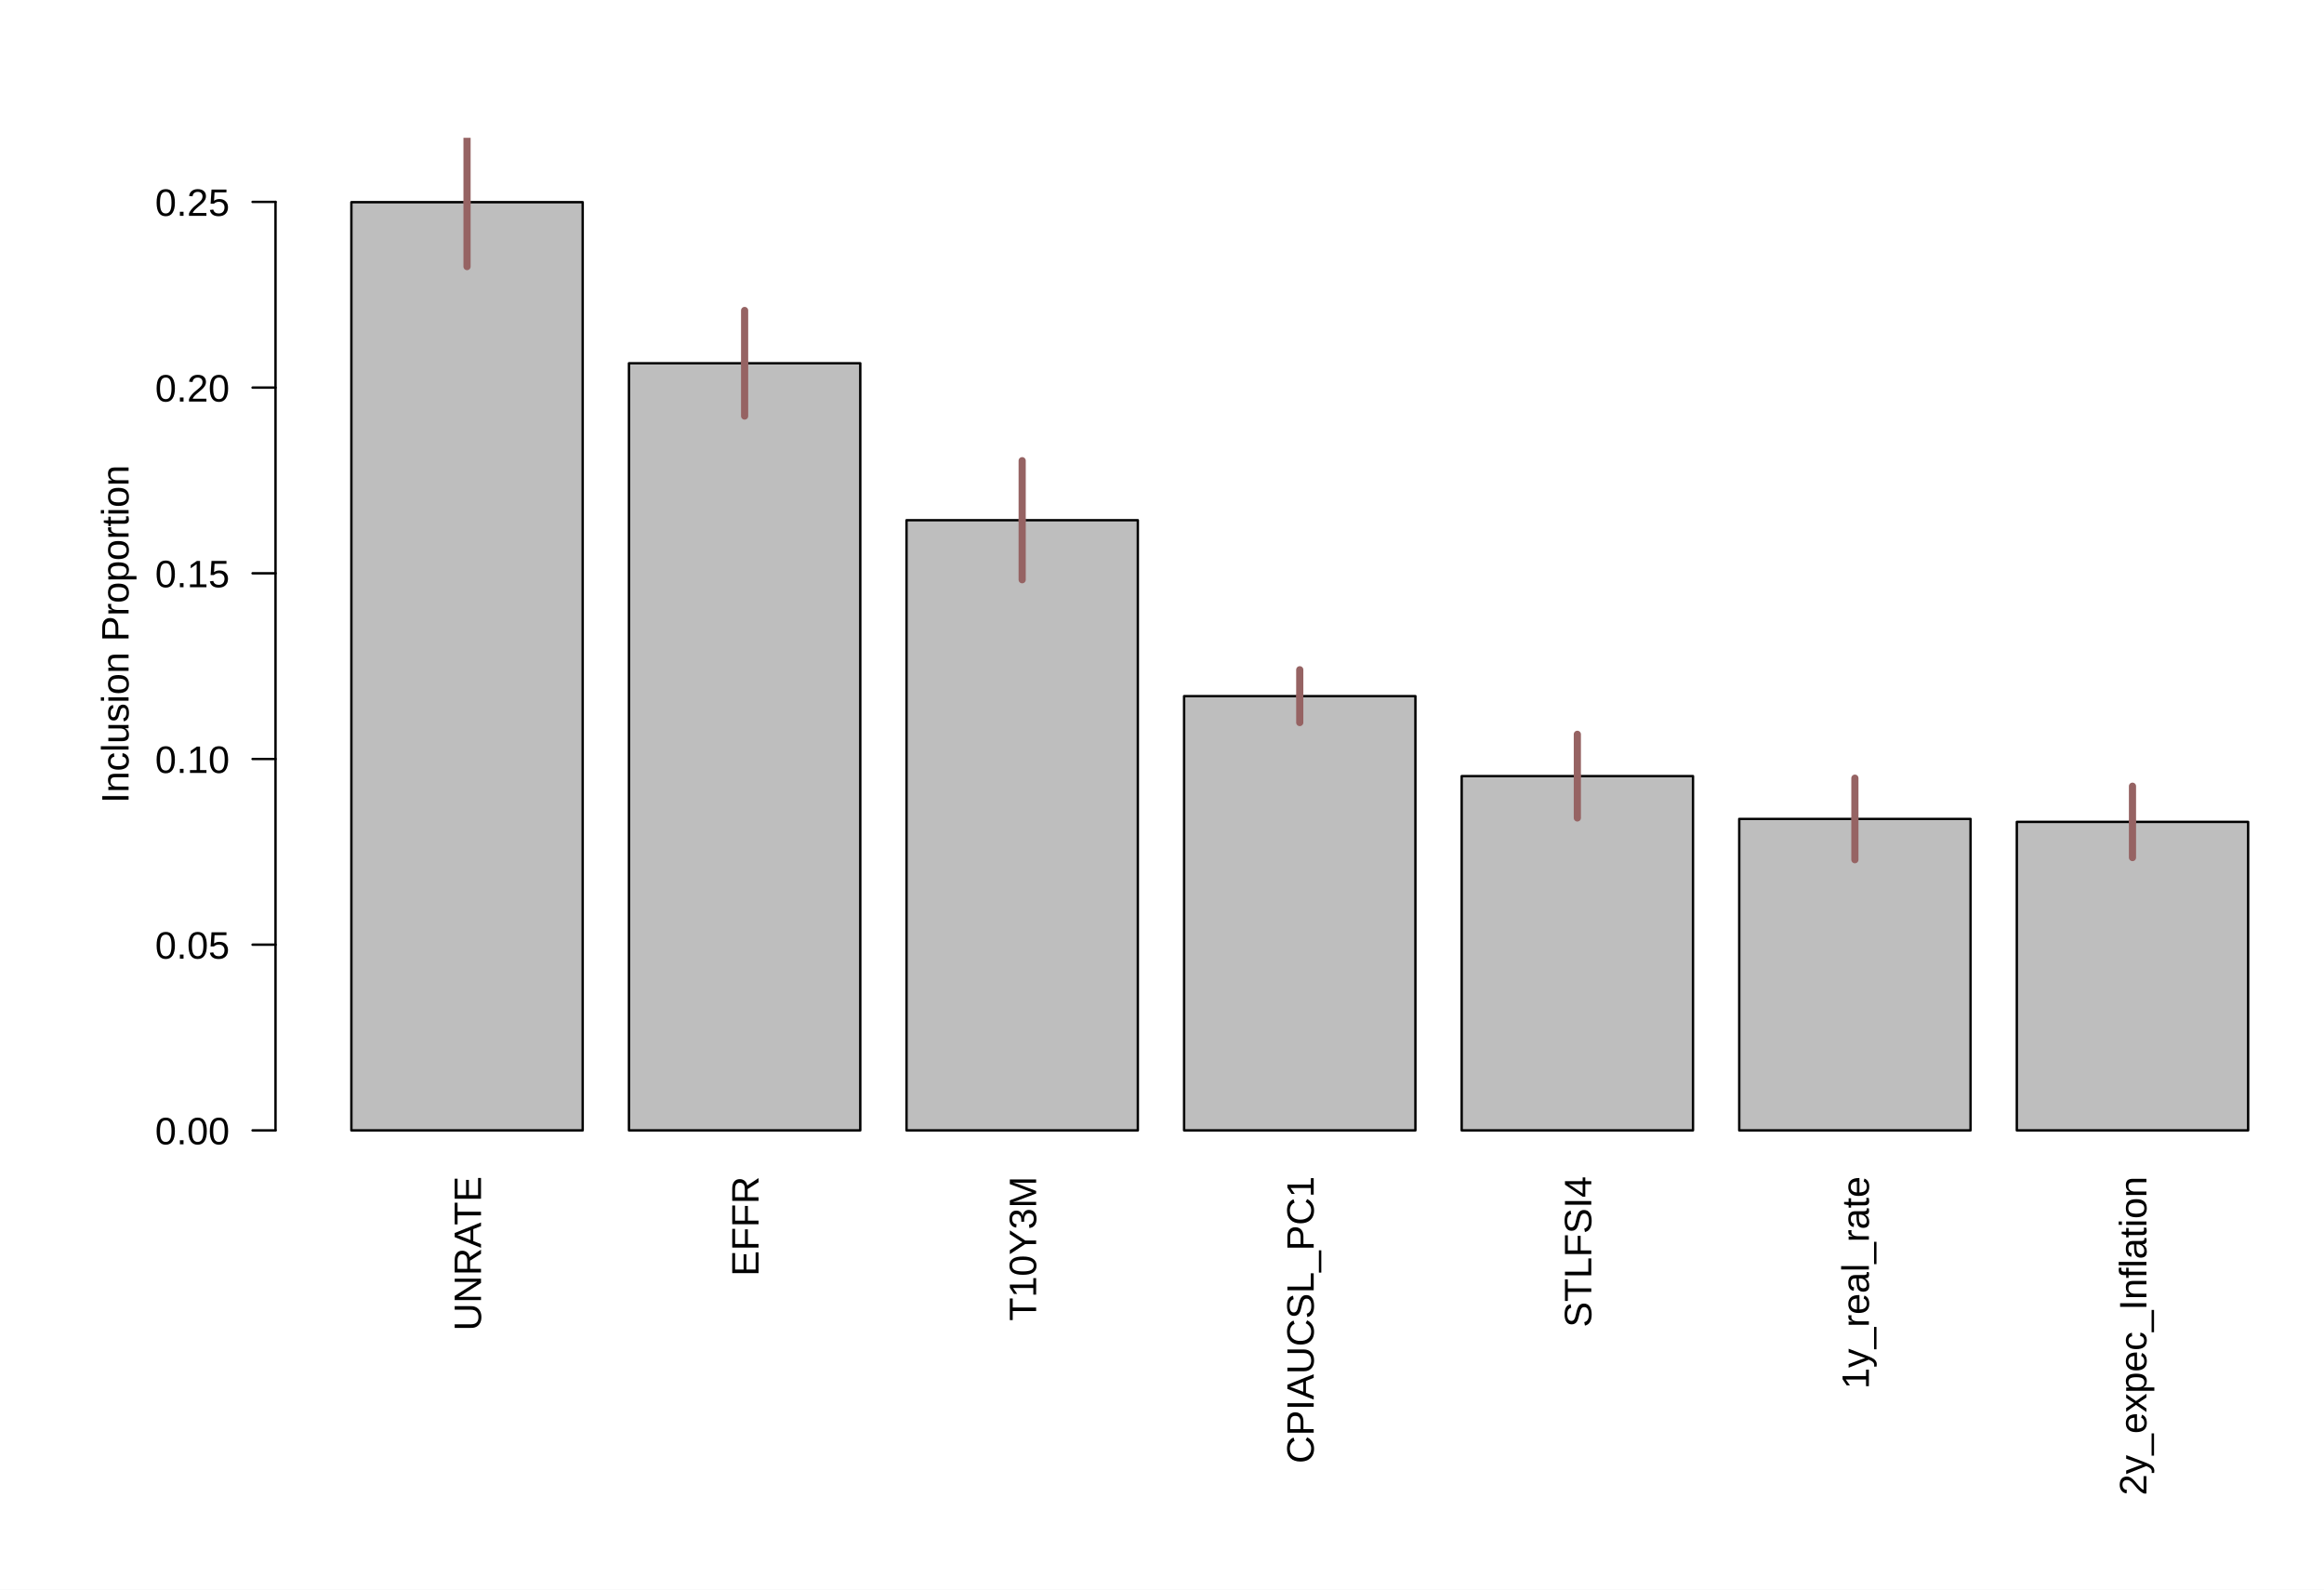
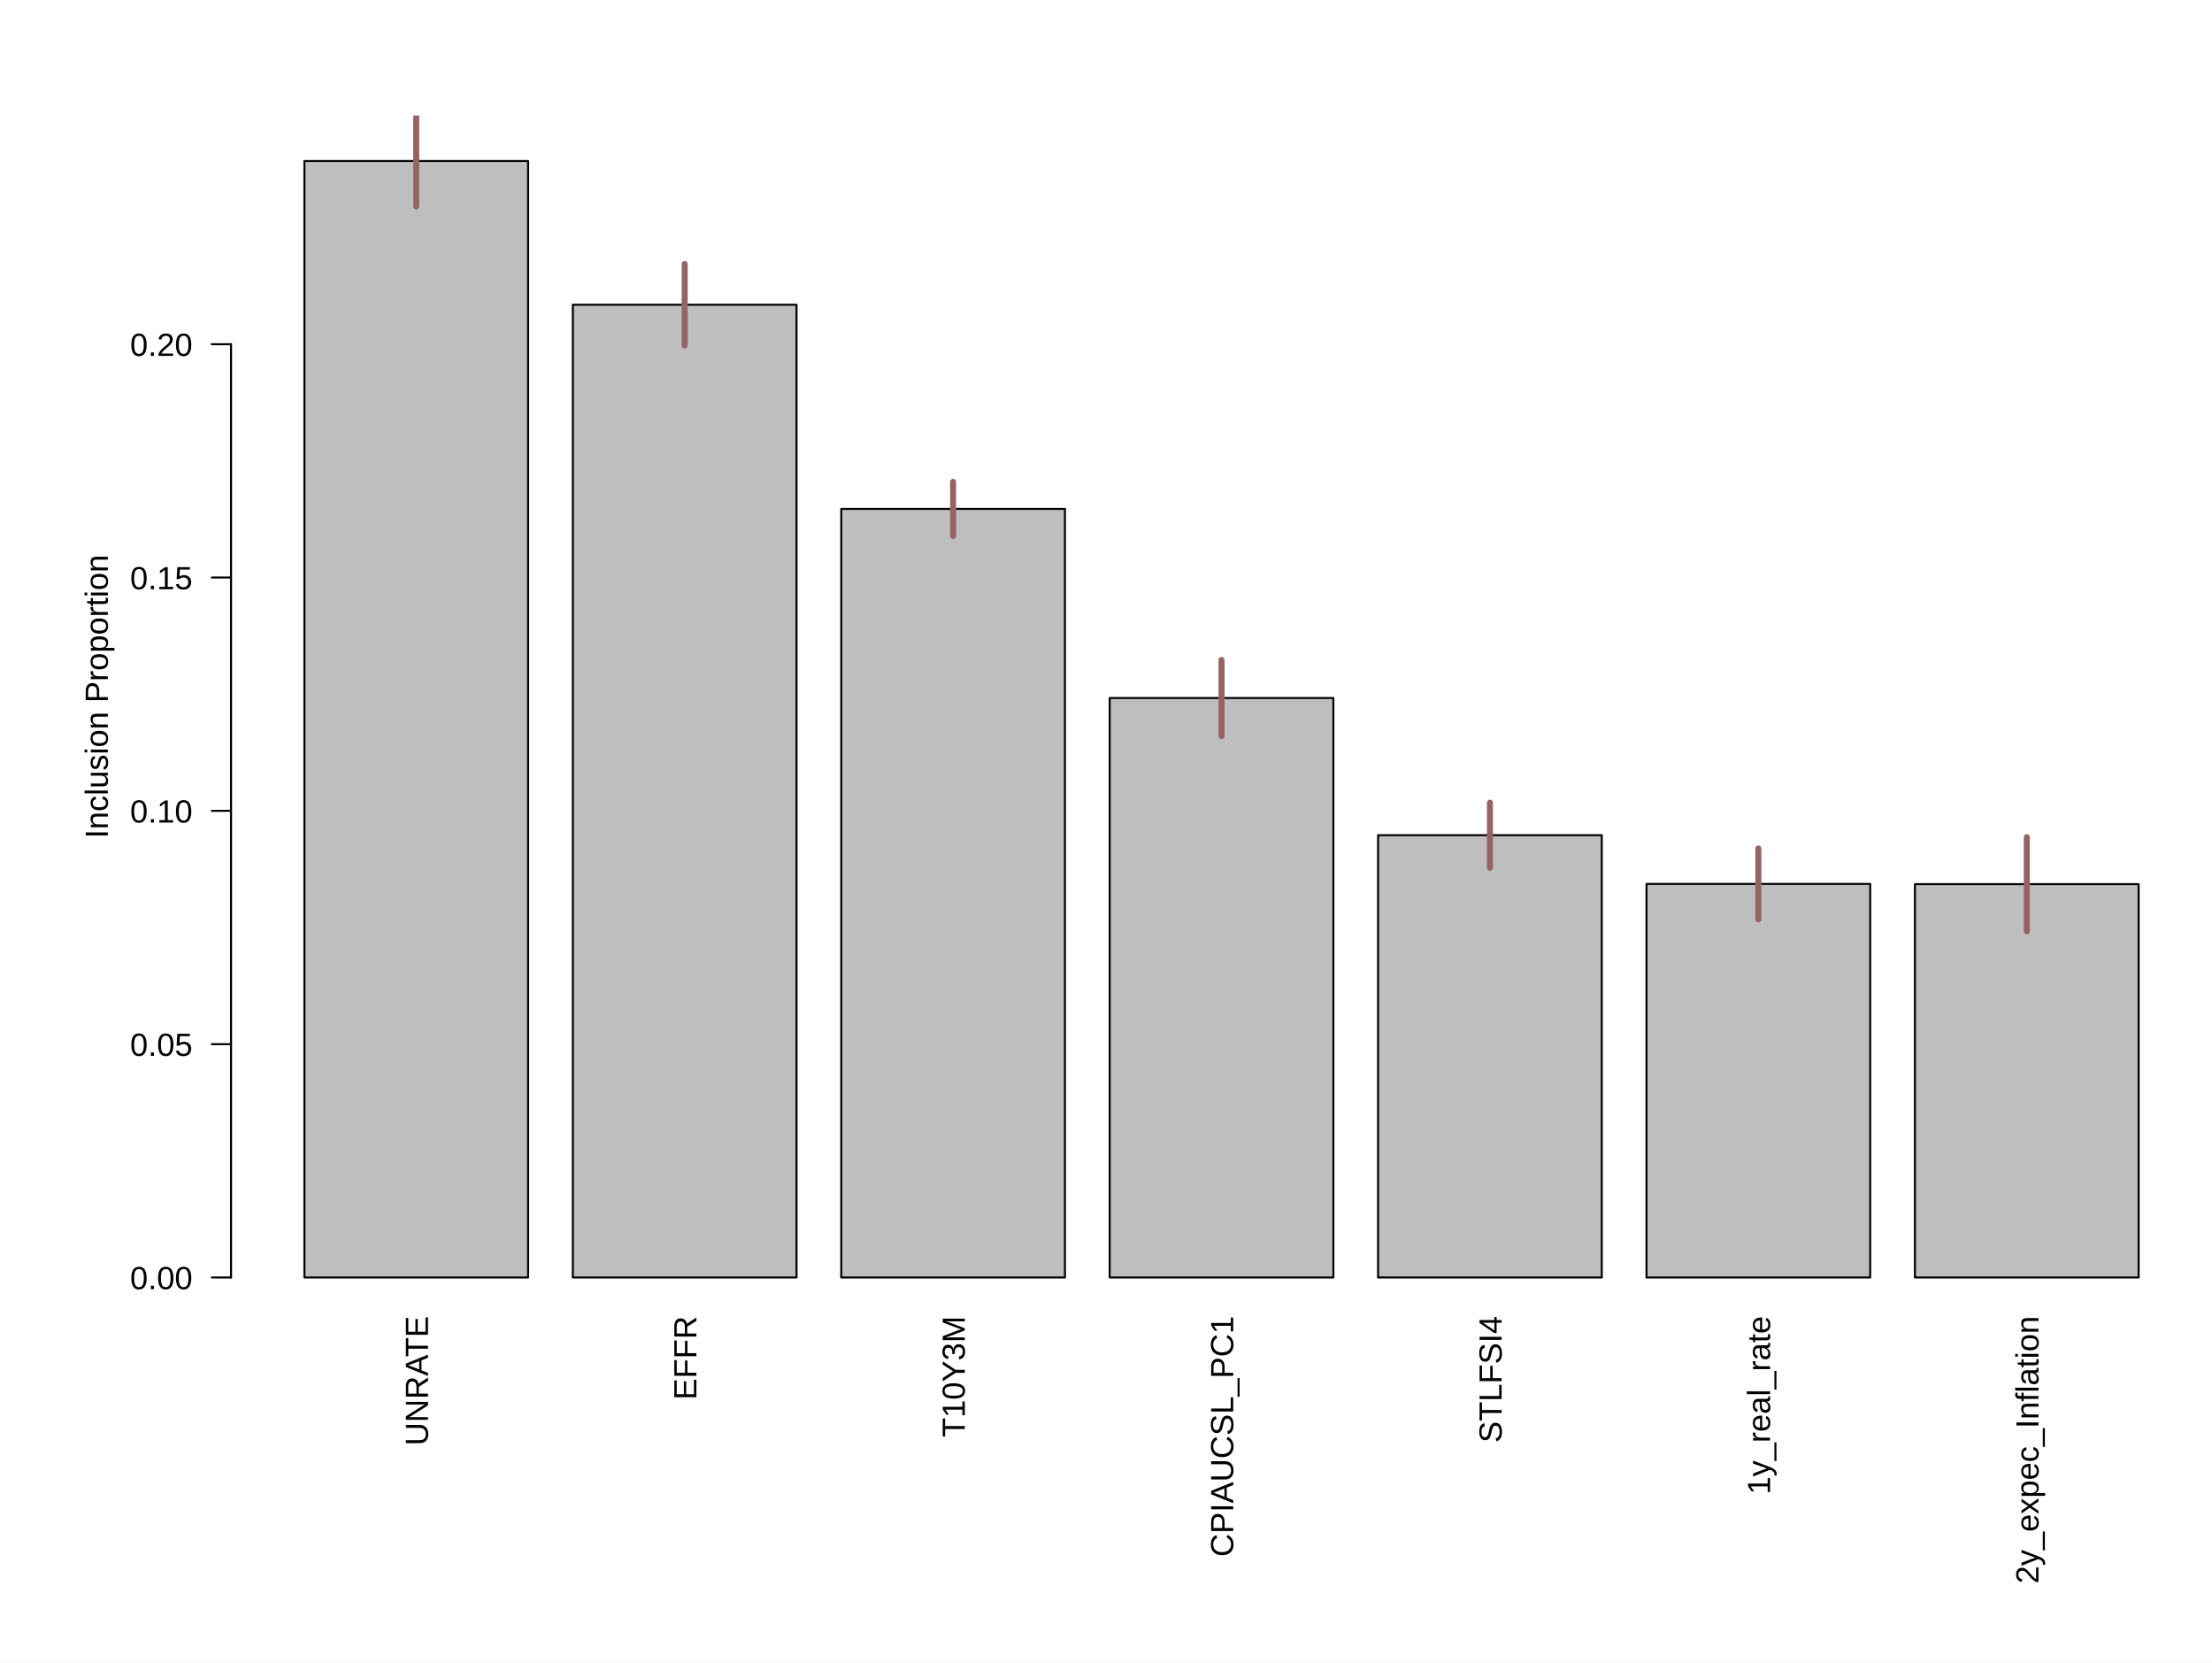
- <svg xmlns="http://www.w3.org/2000/svg" class="httpgd" width="911.00" height="623.00" viewBox="0 0 728.80 498.40">
+ <svg xmlns="http://www.w3.org/2000/svg" class="httpgd" width="1034.00" height="777.00" viewBox="0 0 827.20 621.60">
  <defs>
    <style type="text/css">
    .httpgd line, .httpgd polyline, .httpgd polygon, .httpgd path, .httpgd rect, .httpgd circle {
      fill: none;
      stroke: #000000;
      stroke-linecap: round;
      stroke-linejoin: round;
      stroke-miterlimit: 10.00;
    }
  </style>
    <clipPath id="c0">
-       <rect x="0.00" y="0.00" width="728.80" height="498.40" />
+       <rect x="0.00" y="0.00" width="827.20" height="621.60" />
    </clipPath>
    <clipPath id="c1">
-       <rect x="86.40" y="43.20" width="642.40" height="311.20" />
+       <rect x="86.40" y="43.20" width="740.80" height="434.40" />
    </clipPath>
  </defs>
  <rect width="100%" height="100%" style="stroke: none;fill: #FFFFFF;" />
  <g clip-path="url(#c0)">
-     <rect x="110.19" y="63.39" width="72.54" height="291.01" style="stroke-width: 0.75;fill: #BEBEBE;" />
-     <rect x="197.24" y="113.89" width="72.54" height="240.51" style="stroke-width: 0.75;fill: #BEBEBE;" />
-     <rect x="284.28" y="163.10" width="72.54" height="191.30" style="stroke-width: 0.75;fill: #BEBEBE;" />
-     <rect x="371.33" y="218.25" width="72.54" height="136.15" style="stroke-width: 0.75;fill: #BEBEBE;" />
-     <rect x="458.38" y="243.33" width="72.54" height="111.07" style="stroke-width: 0.75;fill: #BEBEBE;" />
-     <rect x="545.42" y="256.75" width="72.54" height="97.65" style="stroke-width: 0.75;fill: #BEBEBE;" />
-     <rect x="632.47" y="257.68" width="72.54" height="96.72" style="stroke-width: 0.75;fill: #BEBEBE;" />
+     <rect x="113.84" y="60.19" width="83.65" height="417.41" style="stroke-width: 0.75;fill: #BEBEBE;" />
+     <rect x="214.22" y="113.94" width="83.65" height="363.66" style="stroke-width: 0.75;fill: #BEBEBE;" />
+     <rect x="314.60" y="190.26" width="83.65" height="287.34" style="stroke-width: 0.75;fill: #BEBEBE;" />
+     <rect x="414.98" y="260.95" width="83.65" height="216.65" style="stroke-width: 0.75;fill: #BEBEBE;" />
+     <rect x="515.35" y="312.24" width="83.65" height="165.36" style="stroke-width: 0.75;fill: #BEBEBE;" />
+     <rect x="615.73" y="330.47" width="83.65" height="147.13" style="stroke-width: 0.75;fill: #BEBEBE;" />
+     <rect x="716.11" y="330.56" width="83.65" height="147.04" style="stroke-width: 0.75;fill: #BEBEBE;" />
    <g>
-       <text transform="translate(150.84,368.80) rotate(-90.00)" text-anchor="end" style="font-family: Arimo;font-size: 12.00px;" textLength="47.80px" lengthAdjust="spacingAndGlyphs">UNRATE</text>
+       <text transform="translate(160.04,492.00) rotate(-90.00)" text-anchor="end" style="font-family: Arimo;font-size: 12.00px;" textLength="47.80px" lengthAdjust="spacingAndGlyphs">UNRATE</text>
    </g>
    <g>
-       <text transform="translate(237.88,368.80) rotate(-90.00)" text-anchor="end" style="font-family: Arimo;font-size: 12.00px;" textLength="29.73px" lengthAdjust="spacingAndGlyphs">EFFR</text>
+       <text transform="translate(260.42,492.00) rotate(-90.00)" text-anchor="end" style="font-family: Arimo;font-size: 12.00px;" textLength="29.73px" lengthAdjust="spacingAndGlyphs">EFFR</text>
    </g>
    <g>
-       <text transform="translate(324.93,368.80) rotate(-90.00)" text-anchor="end" style="font-family: Arimo;font-size: 12.00px;" textLength="47.93px" lengthAdjust="spacingAndGlyphs">T10Y3M</text>
+       <text transform="translate(360.79,492.00) rotate(-90.00)" text-anchor="end" style="font-family: Arimo;font-size: 12.00px;" textLength="47.93px" lengthAdjust="spacingAndGlyphs">T10Y3M</text>
    </g>
    <g>
-       <text transform="translate(411.97,368.80) rotate(-90.00)" text-anchor="end" style="font-family: Arimo;font-size: 12.00px;" textLength="88.10px" lengthAdjust="spacingAndGlyphs">CPIAUCSL_PC1</text>
+       <text transform="translate(461.17,492.00) rotate(-90.00)" text-anchor="end" style="font-family: Arimo;font-size: 12.00px;" textLength="88.10px" lengthAdjust="spacingAndGlyphs">CPIAUCSL_PC1</text>
    </g>
    <g>
-       <text transform="translate(499.02,368.80) rotate(-90.00)" text-anchor="end" style="font-family: Arimo;font-size: 12.00px;" textLength="47.13px" lengthAdjust="spacingAndGlyphs">STLFSI4</text>
+       <text transform="translate(561.55,492.00) rotate(-90.00)" text-anchor="end" style="font-family: Arimo;font-size: 12.00px;" textLength="47.13px" lengthAdjust="spacingAndGlyphs">STLFSI4</text>
    </g>
    <g>
-       <text transform="translate(586.07,368.80) rotate(-90.00)" text-anchor="end" style="font-family: Arimo;font-size: 12.00px;" textLength="73.89px" lengthAdjust="spacingAndGlyphs">1y_real_rate</text>
+       <text transform="translate(661.93,492.00) rotate(-90.00)" text-anchor="end" style="font-family: Arimo;font-size: 12.00px;" textLength="73.89px" lengthAdjust="spacingAndGlyphs">1y_real_rate</text>
    </g>
    <g>
-       <text transform="translate(673.11,368.80) rotate(-90.00)" text-anchor="end" style="font-family: Arimo;font-size: 12.00px;" textLength="111.72px" lengthAdjust="spacingAndGlyphs">2y_expec_Inflation</text>
+       <text transform="translate(762.31,492.00) rotate(-90.00)" text-anchor="end" style="font-family: Arimo;font-size: 12.00px;" textLength="111.72px" lengthAdjust="spacingAndGlyphs">2y_expec_Inflation</text>
    </g>
    <g>
-       <text transform="translate(40.32,198.80) rotate(-90.00)" text-anchor="middle" style="font-family: Arimo;font-size: 12.00px;" textLength="118.99px" lengthAdjust="spacingAndGlyphs">Inclusion Proportion</text>
+       <text transform="translate(40.32,260.40) rotate(-90.00)" text-anchor="middle" style="font-family: Arimo;font-size: 12.00px;" textLength="118.99px" lengthAdjust="spacingAndGlyphs">Inclusion Proportion</text>
    </g>
-     <line x1="86.40" y1="354.40" x2="86.40" y2="63.30" style="stroke-width: 0.75;" />
-     <line x1="86.40" y1="354.40" x2="79.20" y2="354.40" style="stroke-width: 0.75;" />
-     <line x1="86.40" y1="296.18" x2="79.20" y2="296.18" style="stroke-width: 0.75;" />
-     <line x1="86.40" y1="237.96" x2="79.20" y2="237.96" style="stroke-width: 0.75;" />
-     <line x1="86.40" y1="179.74" x2="79.20" y2="179.74" style="stroke-width: 0.75;" />
-     <line x1="86.40" y1="121.52" x2="79.20" y2="121.52" style="stroke-width: 0.75;" />
-     <line x1="86.40" y1="63.30" x2="79.20" y2="63.30" style="stroke-width: 0.75;" />
+     <line x1="86.40" y1="477.60" x2="86.40" y2="128.68" style="stroke-width: 0.75;" />
+     <line x1="86.40" y1="477.60" x2="79.20" y2="477.60" style="stroke-width: 0.75;" />
+     <line x1="86.40" y1="390.37" x2="79.20" y2="390.37" style="stroke-width: 0.75;" />
+     <line x1="86.40" y1="303.14" x2="79.20" y2="303.14" style="stroke-width: 0.75;" />
+     <line x1="86.40" y1="215.91" x2="79.20" y2="215.91" style="stroke-width: 0.75;" />
+     <line x1="86.40" y1="128.68" x2="79.20" y2="128.68" style="stroke-width: 0.75;" />
    <g>
-       <text x="72.00" y="358.77" text-anchor="end" style="font-family: Arimo;font-size: 12.00px;" textLength="26.73px" lengthAdjust="spacingAndGlyphs">0.00</text>
+       <text x="72.00" y="481.97" text-anchor="end" style="font-family: Arimo;font-size: 12.00px;" textLength="26.73px" lengthAdjust="spacingAndGlyphs">0.00</text>
    </g>
    <g>
-       <text x="72.00" y="300.55" text-anchor="end" style="font-family: Arimo;font-size: 12.00px;" textLength="26.73px" lengthAdjust="spacingAndGlyphs">0.05</text>
+       <text x="72.00" y="394.74" text-anchor="end" style="font-family: Arimo;font-size: 12.00px;" textLength="26.73px" lengthAdjust="spacingAndGlyphs">0.05</text>
    </g>
    <g>
-       <text x="72.00" y="242.33" text-anchor="end" style="font-family: Arimo;font-size: 12.00px;" textLength="26.73px" lengthAdjust="spacingAndGlyphs">0.10</text>
+       <text x="72.00" y="307.51" text-anchor="end" style="font-family: Arimo;font-size: 12.00px;" textLength="26.73px" lengthAdjust="spacingAndGlyphs">0.10</text>
    </g>
    <g>
-       <text x="72.00" y="184.11" text-anchor="end" style="font-family: Arimo;font-size: 12.00px;" textLength="26.73px" lengthAdjust="spacingAndGlyphs">0.15</text>
+       <text x="72.00" y="220.29" text-anchor="end" style="font-family: Arimo;font-size: 12.00px;" textLength="26.73px" lengthAdjust="spacingAndGlyphs">0.15</text>
    </g>
    <g>
-       <text x="72.00" y="125.89" text-anchor="end" style="font-family: Arimo;font-size: 12.00px;" textLength="26.73px" lengthAdjust="spacingAndGlyphs">0.20</text>
-     </g>
-     <g>
-       <text x="72.00" y="67.67" text-anchor="end" style="font-family: Arimo;font-size: 12.00px;" textLength="26.73px" lengthAdjust="spacingAndGlyphs">0.25</text>
+       <text x="72.00" y="133.06" text-anchor="end" style="font-family: Arimo;font-size: 12.00px;" textLength="26.73px" lengthAdjust="spacingAndGlyphs">0.20</text>
    </g>
  </g>
  <g clip-path="url(#c1)">
-     <line x1="146.46" y1="63.39" x2="146.46" y2="43.20" style="stroke-width: 2.25;stroke: #966363;" />
-     <line x1="233.51" y1="113.89" x2="233.51" y2="97.34" style="stroke-width: 2.25;stroke: #966363;" />
-     <line x1="320.55" y1="163.10" x2="320.55" y2="144.44" style="stroke-width: 2.25;stroke: #966363;" />
-     <line x1="407.60" y1="218.25" x2="407.60" y2="209.98" style="stroke-width: 2.25;stroke: #966363;" />
-     <line x1="494.65" y1="243.33" x2="494.65" y2="230.22" style="stroke-width: 2.25;stroke: #966363;" />
-     <line x1="581.69" y1="256.75" x2="581.69" y2="243.97" style="stroke-width: 2.25;stroke: #966363;" />
-     <line x1="668.74" y1="257.68" x2="668.74" y2="246.49" style="stroke-width: 2.25;stroke: #966363;" />
-     <line x1="146.46" y1="63.39" x2="146.46" y2="83.58" style="stroke-width: 2.25;stroke: #966363;" />
-     <line x1="233.51" y1="113.89" x2="233.51" y2="130.44" style="stroke-width: 2.25;stroke: #966363;" />
-     <line x1="320.55" y1="163.10" x2="320.55" y2="181.76" style="stroke-width: 2.25;stroke: #966363;" />
-     <line x1="407.60" y1="218.25" x2="407.60" y2="226.53" style="stroke-width: 2.25;stroke: #966363;" />
-     <line x1="494.65" y1="243.33" x2="494.65" y2="256.44" style="stroke-width: 2.25;stroke: #966363;" />
-     <line x1="581.69" y1="256.75" x2="581.69" y2="269.53" style="stroke-width: 2.25;stroke: #966363;" />
-     <line x1="668.74" y1="257.68" x2="668.74" y2="268.86" style="stroke-width: 2.25;stroke: #966363;" />
+     <line x1="155.66" y1="60.19" x2="155.66" y2="43.20" style="stroke-width: 2.25;stroke: #966363;" />
+     <line x1="256.04" y1="113.94" x2="256.04" y2="98.73" style="stroke-width: 2.25;stroke: #966363;" />
+     <line x1="356.42" y1="190.26" x2="356.42" y2="180.15" style="stroke-width: 2.25;stroke: #966363;" />
+     <line x1="456.80" y1="260.95" x2="456.80" y2="246.73" style="stroke-width: 2.25;stroke: #966363;" />
+     <line x1="557.18" y1="312.24" x2="557.18" y2="300.08" style="stroke-width: 2.25;stroke: #966363;" />
+     <line x1="657.56" y1="330.47" x2="657.56" y2="317.22" style="stroke-width: 2.25;stroke: #966363;" />
+     <line x1="757.94" y1="330.56" x2="757.94" y2="312.96" style="stroke-width: 2.25;stroke: #966363;" />
+     <line x1="155.66" y1="60.19" x2="155.66" y2="77.18" style="stroke-width: 2.25;stroke: #966363;" />
+     <line x1="256.04" y1="113.94" x2="256.04" y2="129.16" style="stroke-width: 2.25;stroke: #966363;" />
+     <line x1="356.42" y1="190.26" x2="356.42" y2="200.37" style="stroke-width: 2.25;stroke: #966363;" />
+     <line x1="456.80" y1="260.95" x2="456.80" y2="275.17" style="stroke-width: 2.25;stroke: #966363;" />
+     <line x1="557.18" y1="312.24" x2="557.18" y2="324.41" style="stroke-width: 2.25;stroke: #966363;" />
+     <line x1="657.56" y1="330.47" x2="657.56" y2="343.72" style="stroke-width: 2.25;stroke: #966363;" />
+     <line x1="757.94" y1="330.56" x2="757.94" y2="348.16" style="stroke-width: 2.25;stroke: #966363;" />
  </g>
</svg>
